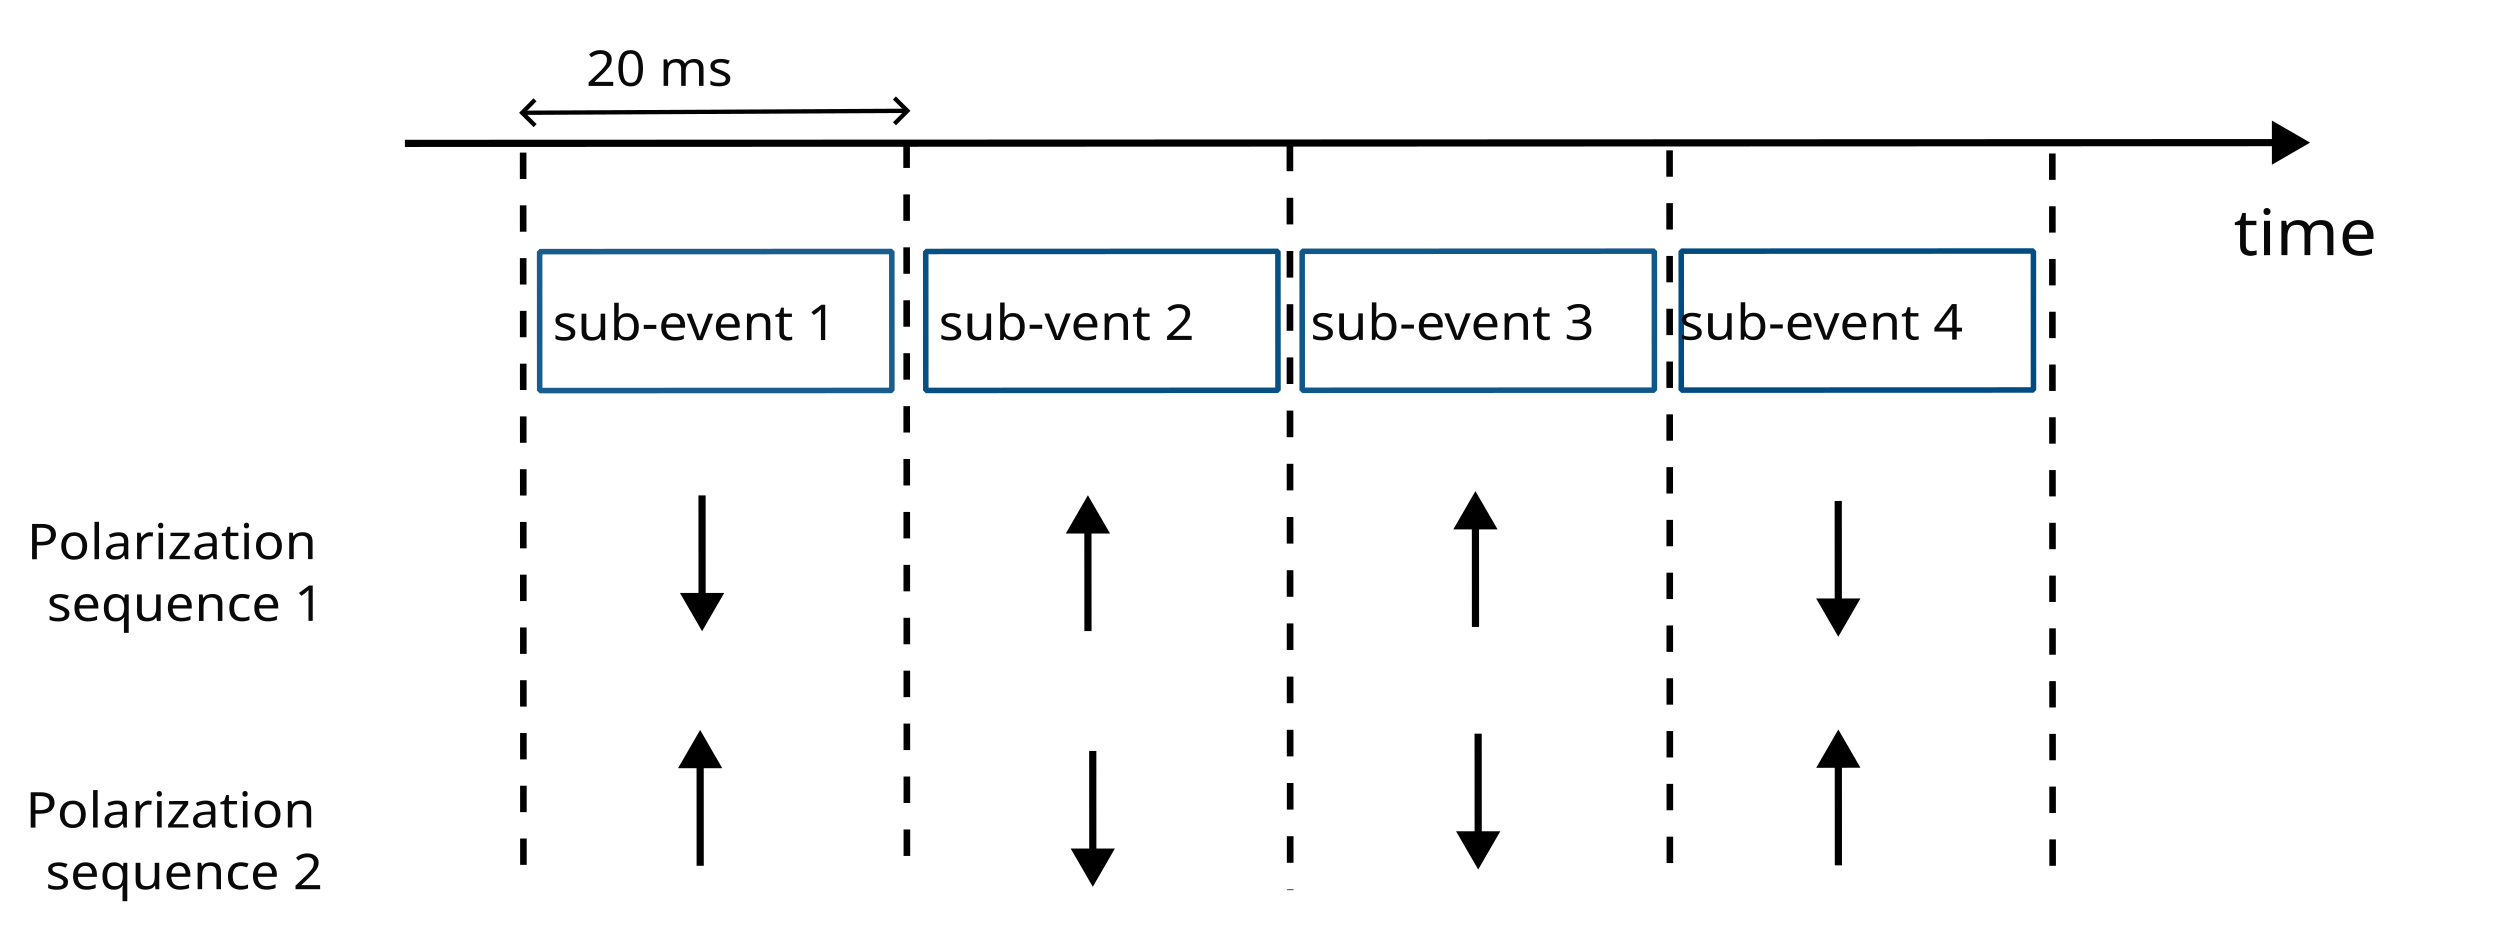
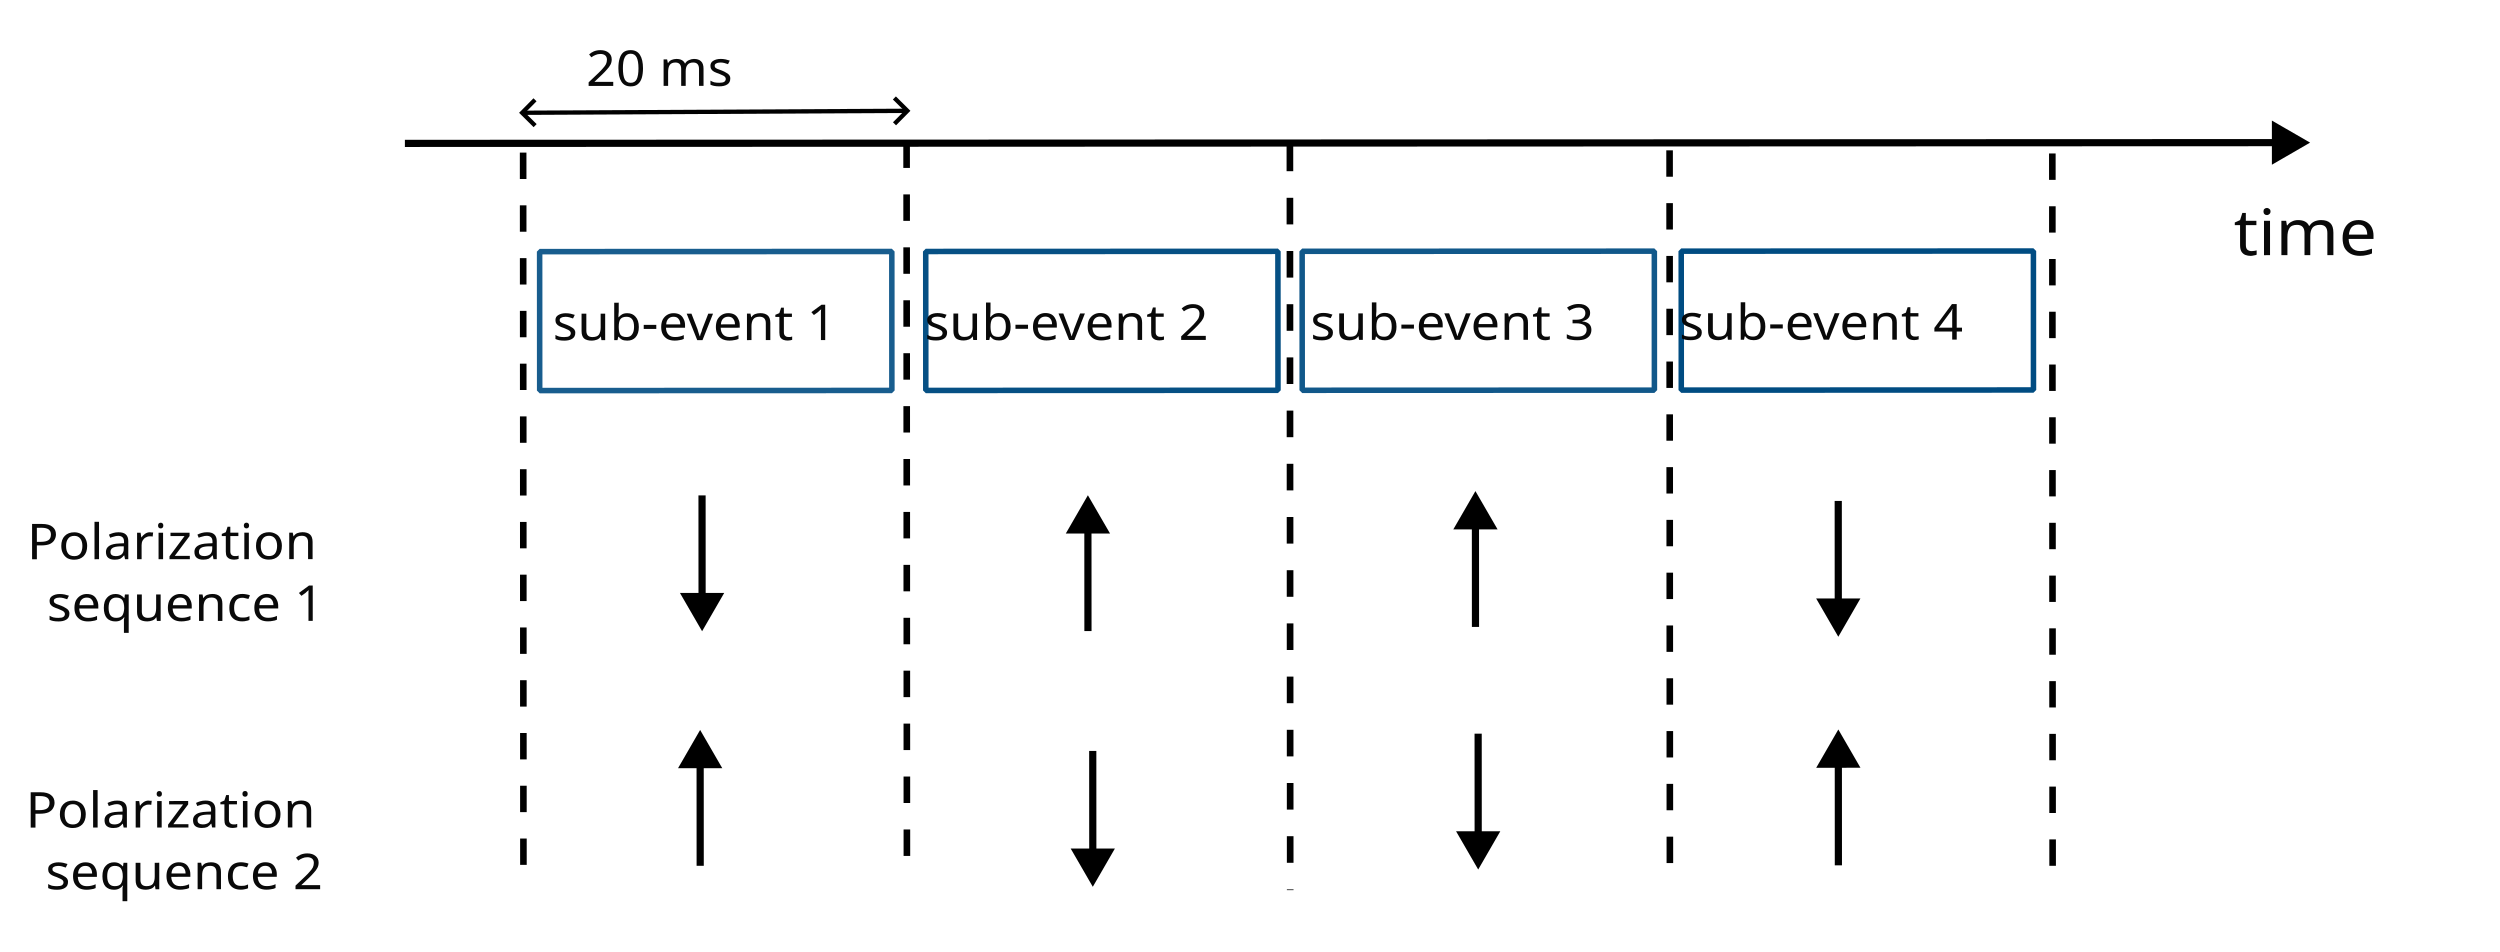
<svg xmlns="http://www.w3.org/2000/svg" width="159.582mm" height="60.736mm" viewBox="0 0 159.582 60.736" version="1.1" id="svg5">
  <defs id="defs2">
    <marker style="overflow:visible" id="marker4520" refX="0" refY="0" orient="auto-start-reverse" markerWidth="5.324" markerHeight="6.155" viewBox="0 0 5.324 6.155" preserveAspectRatio="xMidYMid">
      <path transform="scale(0.5)" style="fill:context-stroke;fill-rule:evenodd;stroke:context-stroke;stroke-width:1pt" d="M 5.77,0 -2.88,5 V -5 Z" id="path4518" />
    </marker>
    <marker style="overflow:visible" id="marker4356" refX="0" refY="0" orient="auto-start-reverse" markerWidth="4.061" markerHeight="6.707" viewBox="0 0 4.061 6.707" preserveAspectRatio="xMidYMid">
      <path style="fill:none;stroke:context-stroke;stroke-width:1;stroke-linecap:butt" d="M 3,-3 0,0 3,3" id="path4354" transform="rotate(180,0.125,0)" />
    </marker>
    <marker style="overflow:visible" id="Arrow1" refX="0" refY="0" orient="auto-start-reverse" markerWidth="4.061" markerHeight="6.707" viewBox="0 0 4.061 6.707" preserveAspectRatio="xMidYMid">
      <path style="fill:none;stroke:context-stroke;stroke-width:1;stroke-linecap:butt" d="M 3,-3 0,0 3,3" id="path5057" transform="rotate(180,0.125,0)" />
    </marker>
    <marker style="overflow:visible" id="TriangleStart" refX="0" refY="0" orient="auto-start-reverse" markerWidth="5.324" markerHeight="6.155" viewBox="0 0 5.324 6.155" preserveAspectRatio="xMidYMid">
      <path transform="scale(0.5)" style="fill:context-stroke;fill-rule:evenodd;stroke:context-stroke;stroke-width:1pt" d="M 5.77,0 -2.88,5 V -5 Z" id="path135" />
    </marker>
    <marker style="overflow:visible" id="marker4520-9" refX="0" refY="0" orient="auto-start-reverse" markerWidth="5.324" markerHeight="6.155" viewBox="0 0 5.324 6.155" preserveAspectRatio="xMidYMid">
      <path transform="scale(0.5)" style="fill:context-stroke;fill-rule:evenodd;stroke:context-stroke;stroke-width:1pt" d="M 5.77,0 -2.88,5 V -5 Z" id="path4518-1" />
    </marker>
    <marker style="overflow:visible" id="marker4520-7" refX="0" refY="0" orient="auto-start-reverse" markerWidth="5.324" markerHeight="6.155" viewBox="0 0 5.324 6.155" preserveAspectRatio="xMidYMid">
      <path transform="scale(0.5)" style="fill:context-stroke;fill-rule:evenodd;stroke:context-stroke;stroke-width:1pt" d="M 5.77,0 -2.88,5 V -5 Z" id="path4518-0" />
    </marker>
    <marker style="overflow:visible" id="marker4520-3" refX="0" refY="0" orient="auto-start-reverse" markerWidth="5.324" markerHeight="6.155" viewBox="0 0 5.324 6.155" preserveAspectRatio="xMidYMid">
      <path transform="scale(0.5)" style="fill:context-stroke;fill-rule:evenodd;stroke:context-stroke;stroke-width:1pt" d="M 5.77,0 -2.88,5 V -5 Z" id="path4518-6" />
    </marker>
    <marker style="overflow:visible" id="marker4520-3-9" refX="0" refY="0" orient="auto-start-reverse" markerWidth="5.324" markerHeight="6.155" viewBox="0 0 5.324 6.155" preserveAspectRatio="xMidYMid">
      <path transform="scale(0.5)" style="fill:context-stroke;fill-rule:evenodd;stroke:context-stroke;stroke-width:1pt" d="M 5.77,0 -2.88,5 V -5 Z" id="path4518-6-2" />
    </marker>
    <marker style="overflow:visible" id="marker4520-3-2" refX="0" refY="0" orient="auto-start-reverse" markerWidth="5.324" markerHeight="6.155" viewBox="0 0 5.324 6.155" preserveAspectRatio="xMidYMid">
      <path transform="scale(0.5)" style="fill:context-stroke;fill-rule:evenodd;stroke:context-stroke;stroke-width:1pt" d="M 5.77,0 -2.88,5 V -5 Z" id="path4518-6-3" />
    </marker>
    <marker style="overflow:visible" id="marker4520-5" refX="0" refY="0" orient="auto-start-reverse" markerWidth="5.324" markerHeight="6.155" viewBox="0 0 5.324 6.155" preserveAspectRatio="xMidYMid">
      <path transform="scale(0.5)" style="fill:context-stroke;fill-rule:evenodd;stroke:context-stroke;stroke-width:1pt" d="M 5.77,0 -2.88,5 V -5 Z" id="path4518-9" />
    </marker>
    <marker style="overflow:visible" id="marker4520-8" refX="0" refY="0" orient="auto-start-reverse" markerWidth="5.324" markerHeight="6.155" viewBox="0 0 5.324 6.155" preserveAspectRatio="xMidYMid">
      <path transform="scale(0.5)" style="fill:context-stroke;fill-rule:evenodd;stroke:context-stroke;stroke-width:1pt" d="M 5.77,0 -2.88,5 V -5 Z" id="path4518-97" />
    </marker>
  </defs>
  <g id="layer1" transform="translate(-19.8508,-61.36729)">
    <path style="fill:none;fill-opacity:0.964;stroke:#000000;stroke-width:0.458;stroke-linejoin:bevel;stroke-miterlimit:0.2;stroke-dasharray:none;stroke-opacity:1;marker-end:url(#TriangleStart)" d="M 45.696,70.52 165.684,70.472" id="path236" />
    <text xml:space="preserve" style="font-size:4.204px;font-family:sans-serif;-inkscape-font-specification:sans-serif;text-align:center;text-anchor:middle;fill:#000000;fill-opacity:0.964;stroke:none;stroke-width:0.458;stroke-linejoin:bevel;stroke-miterlimit:0.2;stroke-dasharray:none;stroke-opacity:1" x="165.463" y="79.75" id="text2076" transform="matrix(1.026106,-4.1025256e-4,3.8964462e-4,0.9745578,0,0)">
      <tspan id="tspan2074" style="font-size:4.204px;fill:#000000;fill-opacity:0.964;stroke:none;stroke-width:0.458;stroke-dasharray:none" x="165.463" y="79.75">time</tspan>
    </text>
    <rect style="fill:none;fill-opacity:0.964;stroke:#004c82;stroke-width:0.353;stroke-linejoin:bevel;stroke-miterlimit:0.2;stroke-dasharray:none;stroke-opacity:0.906" id="rect2338" width="22.481" height="8.87" x="54.266" y="77.451" transform="rotate(-0.02290783)" />
    <rect style="fill:none;fill-opacity:0.964;stroke:#004c82;stroke-width:0.353;stroke-linejoin:bevel;stroke-miterlimit:0.2;stroke-dasharray:none;stroke-opacity:0.973" id="rect2338-3" width="22.481" height="8.87" x="78.912" y="77.451" transform="rotate(-0.02290783)" />
    <rect style="fill:none;fill-opacity:0.964;stroke:#004c82;stroke-width:0.353;stroke-linejoin:bevel;stroke-miterlimit:0.2;stroke-dasharray:none;stroke-opacity:0.933" id="rect2338-6" width="22.481" height="8.87" x="102.94" y="77.451" transform="rotate(-0.02290783)" />
    <rect style="fill:none;fill-opacity:0.964;stroke:#004c82;stroke-width:0.353;stroke-linejoin:bevel;stroke-miterlimit:0.2;stroke-dasharray:none;stroke-opacity:1" id="rect2338-7" width="22.481" height="8.87" x="127.137" y="77.451" transform="rotate(-0.02290783)" />
    <text xml:space="preserve" style="font-size:4.586px;font-family:sans-serif;-inkscape-font-specification:sans-serif;text-align:center;text-anchor:middle;fill:#000000;fill-opacity:0.964;stroke:none;stroke-width:0.5;stroke-linejoin:bevel;stroke-miterlimit:0.2;stroke-dasharray:none;stroke-opacity:1" x="51.384" y="92.618" id="text2452">
      <tspan id="tspan2450" style="fill:#000000;fill-opacity:0.964;stroke:none;stroke-width:0.5" x="51.384" y="92.618" />
    </text>
    <text xml:space="preserve" style="font-size:3.234px;font-family:sans-serif;-inkscape-font-specification:sans-serif;text-align:center;text-anchor:middle;fill:#000000;fill-opacity:0.964;stroke:none;stroke-width:0.458;stroke-linejoin:bevel;stroke-miterlimit:0.2;stroke-dasharray:none;stroke-opacity:1" x="64.63" y="85.276" id="text2456" transform="matrix(1.026106,-4.1025256e-4,3.8964462e-4,0.9745578,0,0)">
      <tspan id="tspan2454" style="font-size:3.234px;fill:#000000;fill-opacity:0.964;stroke:none;stroke-width:0.458;stroke-dasharray:none;stroke-opacity:1" x="64.63" y="85.276">sub-event 1</tspan>
    </text>
    <text xml:space="preserve" style="font-size:3.234px;font-family:sans-serif;-inkscape-font-specification:sans-serif;text-align:center;text-anchor:middle;fill:#000000;fill-opacity:0.964;stroke:none;stroke-width:0.458;stroke-linejoin:bevel;stroke-miterlimit:0.2;stroke-dasharray:none;stroke-opacity:1" x="87.663" y="85.276" id="text2460" transform="matrix(1.026106,-4.1025256e-4,3.8964462e-4,0.9745578,0,0)">
-       <tspan style="stroke-width:0.458" x="88.177" y="85.276" id="tspan2462">sub-vent 2 </tspan>
+       <tspan style="stroke-width:0.458" x="88.177" y="85.276" id="tspan2462">sub-event 2 </tspan>
    </text>
    <text xml:space="preserve" style="font-size:3.234px;font-family:sans-serif;-inkscape-font-specification:sans-serif;text-align:center;text-anchor:middle;fill:#000000;fill-opacity:0.964;stroke:none;stroke-width:0.458;stroke-linejoin:bevel;stroke-miterlimit:0.2;stroke-dasharray:none;stroke-opacity:1" x="111.761" y="85.276" id="text2468" transform="matrix(1.026106,-4.1025256e-4,3.8964462e-4,0.9745578,0,0)">
      <tspan id="tspan2466" style="stroke-width:0.458" x="111.761" y="85.276">sub-event 3</tspan>
    </text>
    <text xml:space="preserve" style="font-size:3.234px;font-family:sans-serif;-inkscape-font-specification:sans-serif;text-align:center;text-anchor:middle;fill:#000000;fill-opacity:0.964;stroke:none;stroke-width:0.458;stroke-linejoin:bevel;stroke-miterlimit:0.2;stroke-dasharray:none;stroke-opacity:1" x="134.705" y="85.276" id="text2472" transform="matrix(1.026106,-4.1025256e-4,3.8964462e-4,0.9745578,0,0)">
      <tspan id="tspan2470" style="stroke-width:0.458" x="134.705" y="85.276">sub-event 4</tspan>
    </text>
    <path style="fill:none;fill-opacity:0.964;stroke:#000000;stroke-width:0.422;stroke-linejoin:bevel;stroke-miterlimit:0.2;stroke-dasharray:1.689, 1.689;stroke-dashoffset:0;stroke-opacity:1" d="m 77.722,70.4 0.019,47.088" id="path4132" />
    <path style="fill:none;fill-opacity:0.964;stroke:#000000;stroke-width:0.425;stroke-linejoin:bevel;stroke-miterlimit:0.2;stroke-dasharray:1.698, 1.698;stroke-dashoffset:0;stroke-opacity:1" d="m 102.189,70.597 0.019,47.588" id="path4132-5" />
    <path style="fill:none;fill-opacity:0.964;stroke:#000000;stroke-width:0.421;stroke-linejoin:bevel;stroke-miterlimit:0.2;stroke-dasharray:1.685, 1.685;stroke-dashoffset:0;stroke-opacity:1" d="m 126.425,70.964 0.019,46.858" id="path4132-3" />
    <path style="fill:none;fill-opacity:0.964;stroke:#000000;stroke-width:0.421;stroke-linejoin:bevel;stroke-miterlimit:0.2;stroke-dasharray:1.684, 1.684;stroke-dashoffset:0;stroke-opacity:1" d="M 53.244,71.108 53.263,117.911" id="path4132-56" />
    <path style="fill:none;fill-opacity:0.964;stroke:#000000;stroke-width:0.421;stroke-linejoin:bevel;stroke-miterlimit:0.2;stroke-dasharray:1.684, 1.684;stroke-dashoffset:0;stroke-opacity:1" d="m 150.857,71.164 0.019,46.802" id="path4132-2" />
    <path style="fill:none;fill-opacity:0.964;stroke:#000000;stroke-width:0.275;stroke-linejoin:bevel;stroke-miterlimit:0.2;stroke-dasharray:none;stroke-dashoffset:0;stroke-opacity:1;marker-start:url(#Arrow1);marker-end:url(#marker4356)" d="M 53.249,68.566 77.702,68.441" id="path4308" />
    <text xml:space="preserve" style="font-size:3.234px;font-family:sans-serif;-inkscape-font-specification:sans-serif;text-align:center;text-anchor:middle;fill:#000000;fill-opacity:0.964;stroke:none;stroke-width:0.275;stroke-linejoin:bevel;stroke-miterlimit:0.2;stroke-dasharray:none;stroke-dashoffset:0;stroke-opacity:1" x="62.438" y="68.622" id="text4428" transform="matrix(1.026106,-4.1025256e-4,3.8964462e-4,0.9745578,0,0)">
      <tspan id="tspan4426" style="fill:#000000;fill-opacity:0.964;stroke:none;stroke-width:0.275" x="62.438" y="68.622">20 ms</tspan>
    </text>
    <text xml:space="preserve" style="font-size:3.234px;font-family:sans-serif;-inkscape-font-specification:sans-serif;text-align:center;text-anchor:middle;fill:#000000;fill-opacity:0.964;stroke:none;stroke-width:0.275;stroke-linejoin:bevel;stroke-miterlimit:0.2;stroke-dasharray:none;stroke-dashoffset:0;stroke-opacity:1" x="32.948" y="99.61" id="text4432" transform="matrix(1.026106,-4.1025256e-4,3.8964462e-4,0.9745578,0,0)">
      <tspan id="tspan4430" style="stroke-width:0.275" x="32.948" y="99.61">Polarization</tspan>
      <tspan style="stroke-width:0.275" x="32.948" y="103.652" id="tspan4434">sequence 1</tspan>
    </text>
    <path style="fill:none;fill-opacity:0.964;stroke:#000000;stroke-width:0.459;stroke-linejoin:bevel;stroke-miterlimit:0.2;stroke-dasharray:none;stroke-dashoffset:0;stroke-opacity:1;marker-end:url(#marker4520)" d="m 64.664,92.99 0.003,7.041" id="path4436" />
    <path style="fill:none;fill-opacity:0.964;stroke:#000000;stroke-width:0.459;stroke-linejoin:bevel;stroke-miterlimit:0.2;stroke-dasharray:none;stroke-dashoffset:0;stroke-opacity:1;marker-end:url(#marker4520-9)" d="m 137.191,93.343 0.003,7.041" id="path4436-2" />
    <path style="fill:none;fill-opacity:0.964;stroke:#000000;stroke-width:0.459;stroke-linejoin:bevel;stroke-miterlimit:0.2;stroke-dasharray:none;stroke-dashoffset:0;stroke-opacity:1;marker-end:url(#marker4520-7)" d="m 114.035,101.386 -0.003,-7.041" id="path4436-9" />
    <path style="fill:none;fill-opacity:0.964;stroke:#000000;stroke-width:0.459;stroke-linejoin:bevel;stroke-miterlimit:0.2;stroke-dasharray:none;stroke-dashoffset:0;stroke-opacity:1;marker-end:url(#marker4520-3)" d="m 89.298,101.651 -0.003,-7.041" id="path4436-0" />
    <text xml:space="preserve" style="font-size:3.234px;font-family:sans-serif;-inkscape-font-specification:sans-serif;text-align:center;text-anchor:middle;fill:#000000;fill-opacity:0.964;stroke:none;stroke-width:0.275;stroke-linejoin:bevel;stroke-miterlimit:0.2;stroke-dasharray:none;stroke-dashoffset:0;stroke-opacity:1" x="32.854" y="117.185" id="text4432-6" transform="matrix(1.026106,-4.1025256e-4,3.8964462e-4,0.9745578,0,0)">
      <tspan id="tspan4430-2" style="stroke-width:0.275" x="32.854" y="117.185">Polarization</tspan>
      <tspan style="stroke-width:0.275" x="32.854" y="121.227" id="tspan4434-6">sequence 2</tspan>
    </text>
    <path style="fill:none;fill-opacity:0.964;stroke:#000000;stroke-width:0.459;stroke-linejoin:bevel;stroke-miterlimit:0.2;stroke-dasharray:none;stroke-dashoffset:0;stroke-opacity:1;marker-end:url(#marker4520-3-9)" d="m 64.546,116.632 -0.003,-7.041" id="path4436-0-0" />
    <path style="fill:none;fill-opacity:0.964;stroke:#000000;stroke-width:0.459;stroke-linejoin:bevel;stroke-miterlimit:0.2;stroke-dasharray:none;stroke-dashoffset:0;stroke-opacity:1;marker-end:url(#marker4520-3-2)" d="m 137.2,116.603 -0.003,-7.041" id="path4436-0-7" />
    <path style="fill:none;fill-opacity:0.964;stroke:#000000;stroke-width:0.459;stroke-linejoin:bevel;stroke-miterlimit:0.2;stroke-dasharray:none;stroke-dashoffset:0;stroke-opacity:1;marker-end:url(#marker4520-5)" d="m 89.604,109.303 0.003,7.041" id="path4436-22" />
    <path style="fill:none;fill-opacity:0.964;stroke:#000000;stroke-width:0.459;stroke-linejoin:bevel;stroke-miterlimit:0.2;stroke-dasharray:none;stroke-dashoffset:0;stroke-opacity:1;marker-end:url(#marker4520-8)" d="m 114.205,108.201 0.003,7.041" id="path4436-3" />
  </g>
</svg>
